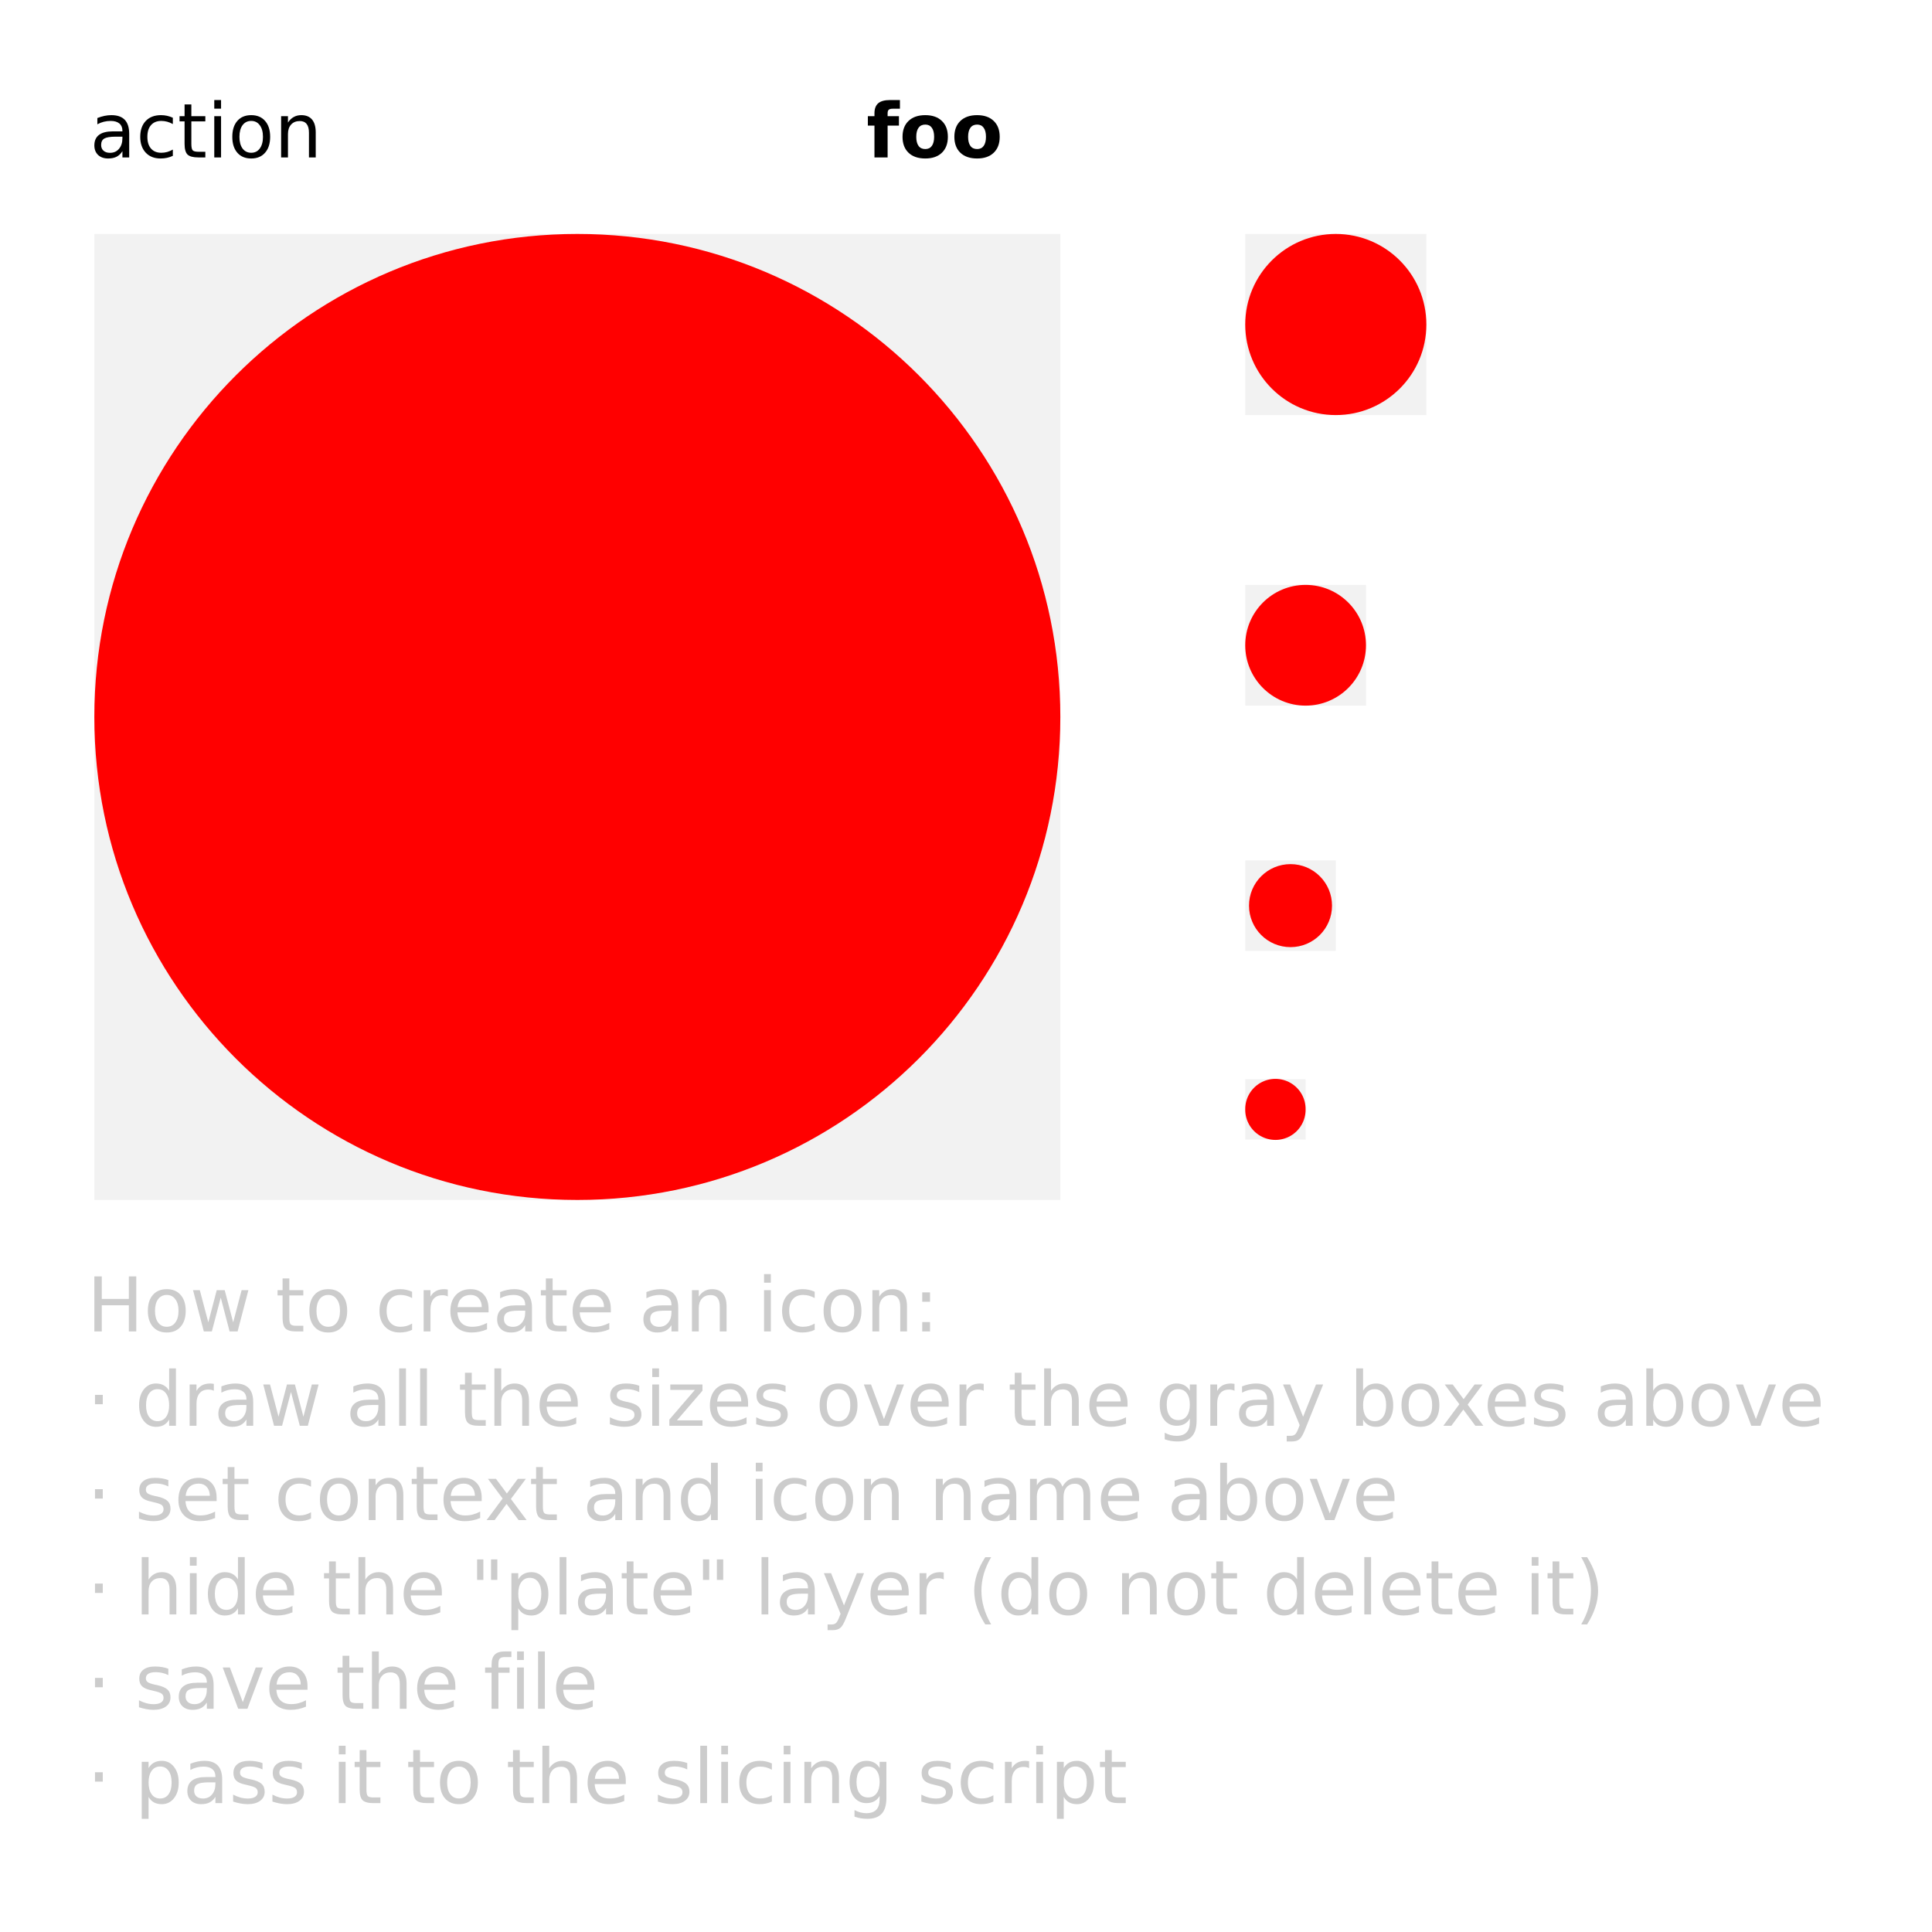
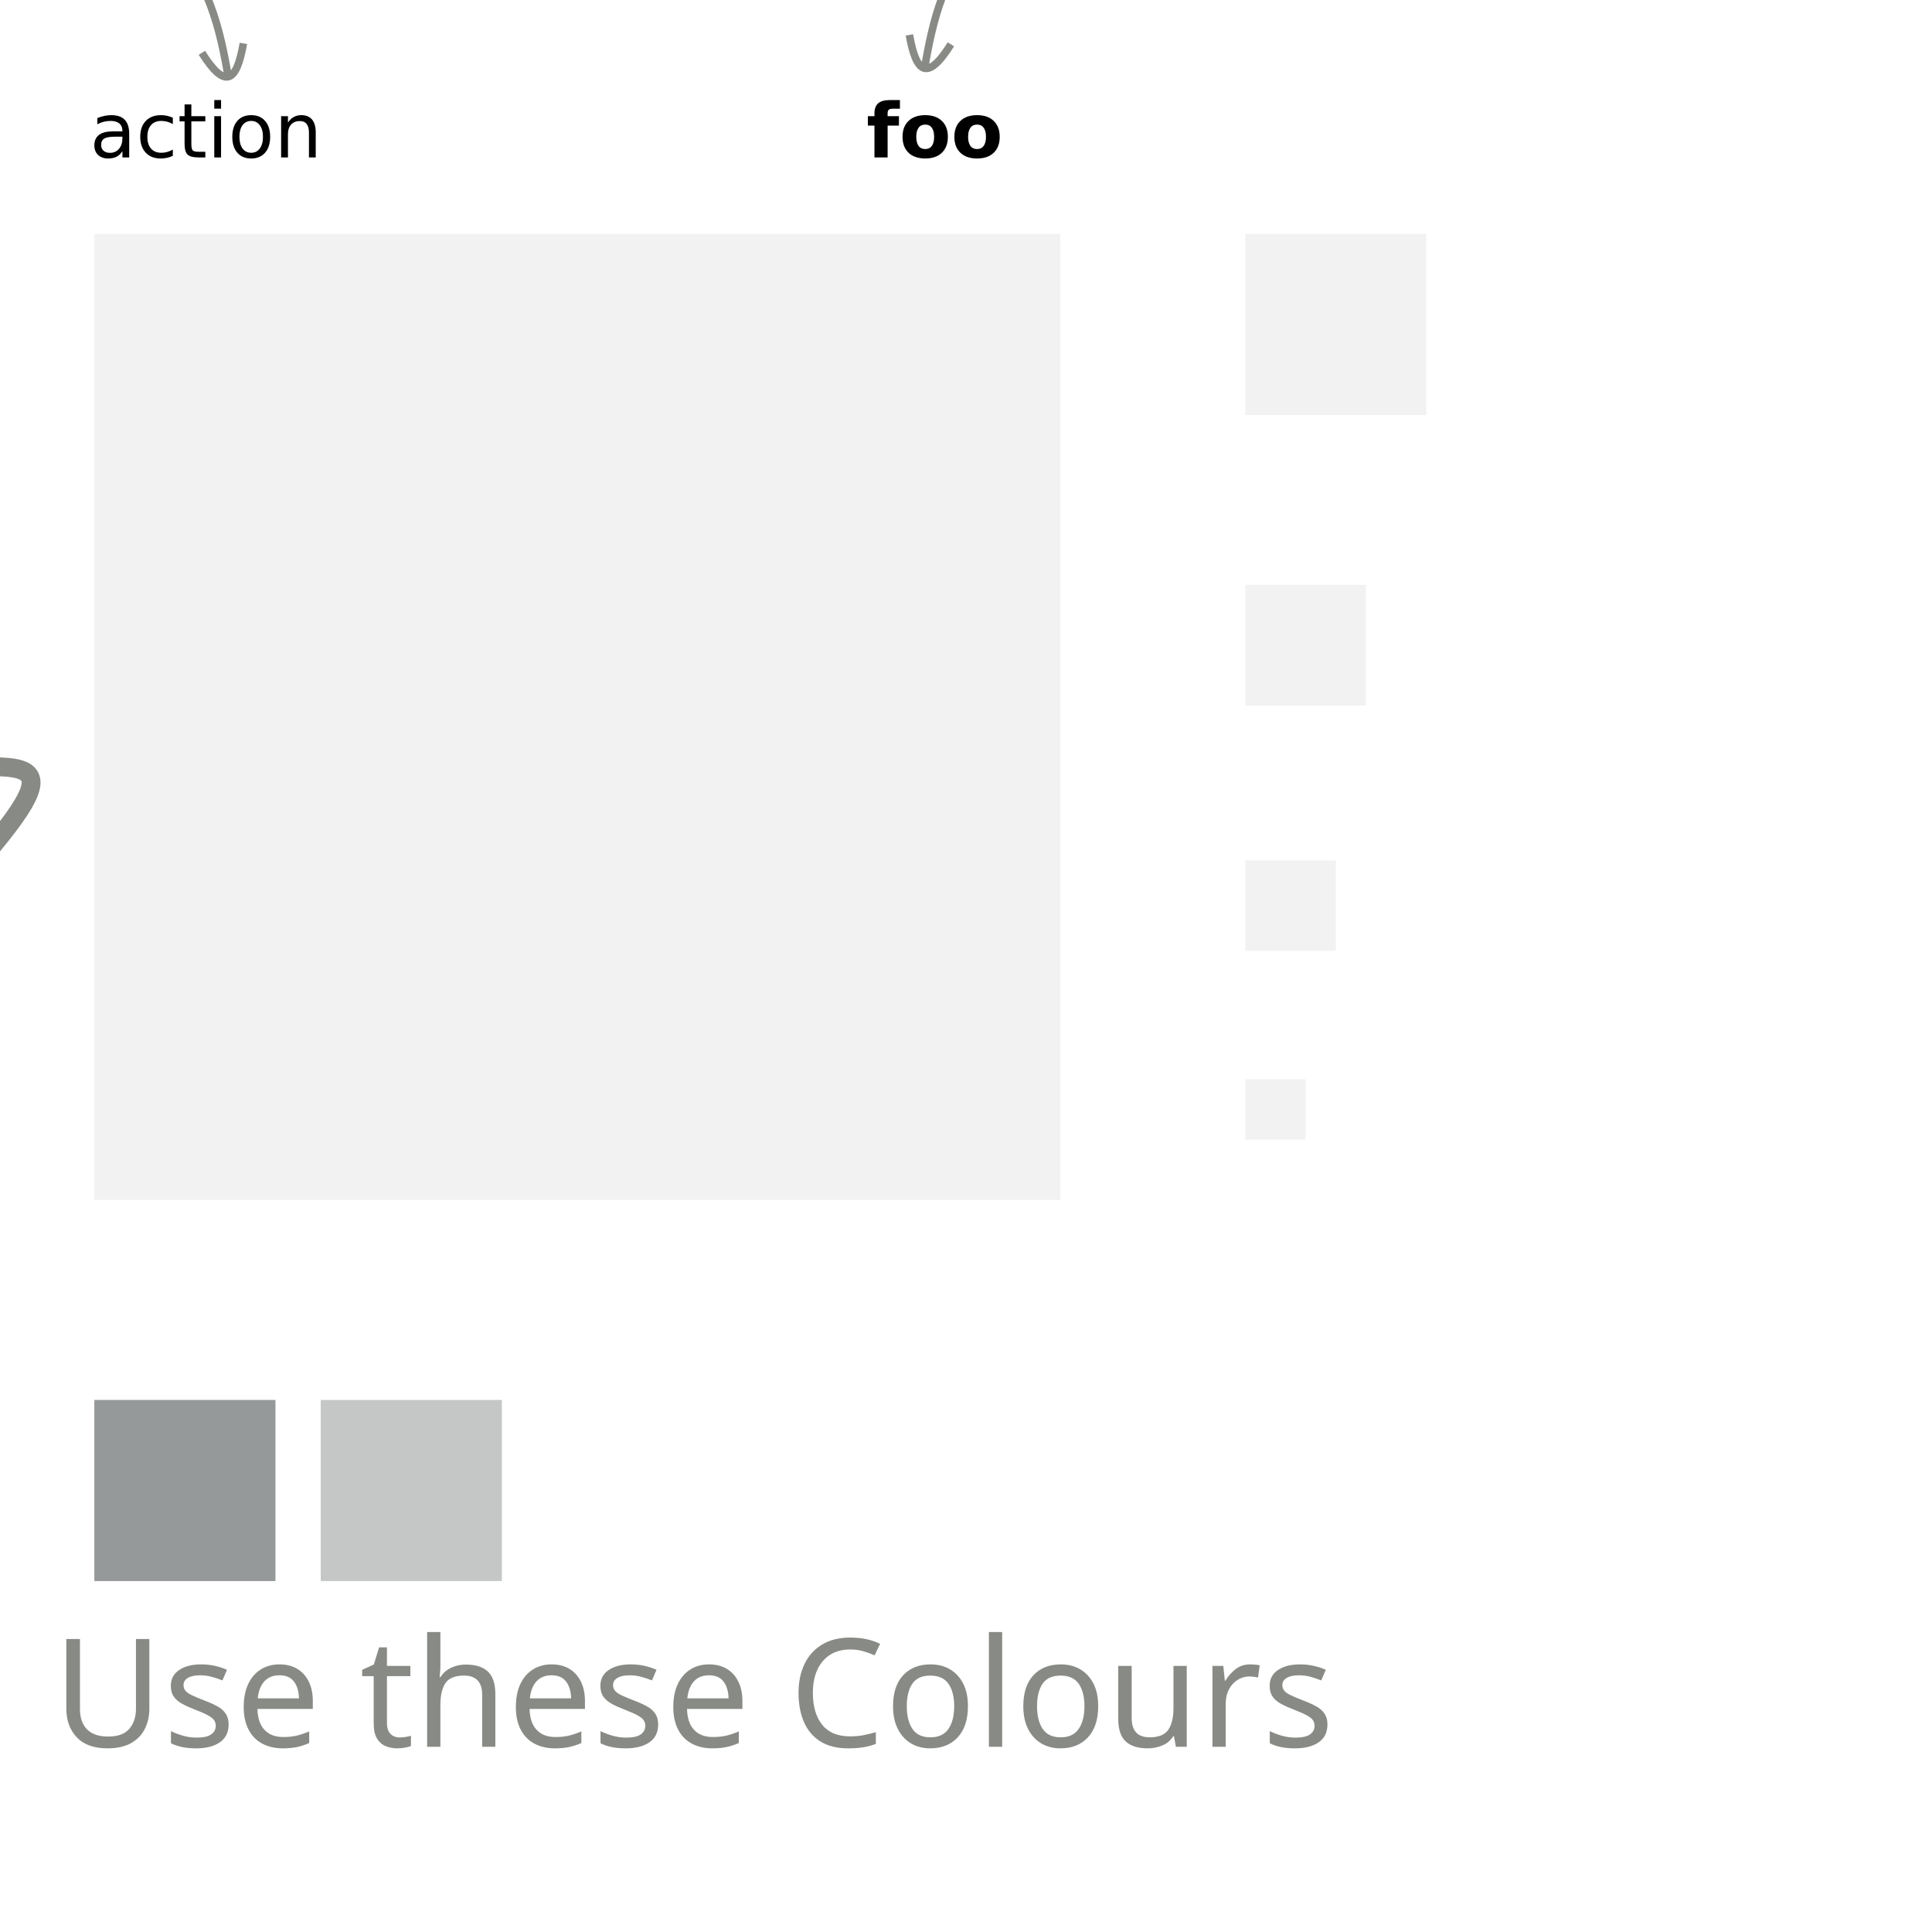
<svg xmlns="http://www.w3.org/2000/svg" width="512" height="512" id="svg2" version="1.0">
  <defs id="defs4">
    </defs>
  <g id="layer1" style="display:inline">
    <g id="layer3" style="display:inline">
      <rect style="opacity:1;fill:#f2f2f2;fill-opacity:1;stroke:none;stroke-width:1;stroke-linecap:round;stroke-linejoin:round;stroke-miterlimit:4;stroke-dasharray:none;stroke-opacity:1;display:inline" id="rect2384" width="256" height="256" x="25" y="62" />
      <rect style="opacity:1;fill:#f2f2f2;fill-opacity:1;stroke:none;stroke-width:1;stroke-linecap:round;stroke-linejoin:round;stroke-miterlimit:4;stroke-dasharray:none;stroke-opacity:1;display:inline" id="rect2388" width="48" height="48" x="330" y="62" />
      <rect style="opacity:1;fill:#f2f2f2;fill-opacity:1;stroke:none;stroke-width:1;stroke-linecap:round;stroke-linejoin:round;stroke-miterlimit:4;stroke-dasharray:none;stroke-opacity:1" id="rect3275" width="32" height="32" x="330" y="155" />
      <rect style="opacity:1;fill:#f2f2f2;fill-opacity:1;stroke:none;stroke-width:1;stroke-linecap:round;stroke-linejoin:round;stroke-miterlimit:4;stroke-dasharray:none;stroke-opacity:1" id="rect3277" width="24" height="24" x="330" y="228" />
      <rect style="opacity:1;fill:#f2f2f2;fill-opacity:1;stroke:none;stroke-width:1;stroke-linecap:round;stroke-linejoin:round;stroke-miterlimit:4;stroke-dasharray:none;stroke-opacity:1;display:inline" id="rect3279" width="22" height="22" x="331" y="229" />
      <rect style="opacity:1;fill:#f2f2f2;fill-opacity:1;stroke:none;stroke-width:1;stroke-linecap:round;stroke-linejoin:round;stroke-miterlimit:4;stroke-dasharray:none;stroke-opacity:1" id="rect3281" width="16" height="16" x="330" y="286" />
      <text xml:space="preserve" style="font-size:20px;font-style:normal;font-weight:normal;fill:#000000;fill-opacity:1;stroke:none;stroke-width:1px;stroke-linecap:butt;stroke-linejoin:miter;stroke-opacity:1;font-family:Bitstream Vera Sans" x="23.799" y="41.717" id="text3283">
        <tspan id="tspan3285" x="23.799" y="41.717">action</tspan>
      </text>
      <text xml:space="preserve" style="font-size:20px;font-style:normal;font-weight:bold;fill:#000000;fill-opacity:1;stroke:none;stroke-width:1px;stroke-linecap:butt;stroke-linejoin:miter;stroke-opacity:1;font-family:Bitstream Vera Sans;-inkscape-font-specification:Bitstream Vera Sans Bold" x="229.619" y="41.717" id="text3287">
        <tspan id="tspan3289" x="229.619" y="41.717">foo</tspan>
      </text>
-       <text xml:space="preserve" style="font-size:20px;font-style:normal;font-weight:normal;fill:#cccccc;fill-opacity:1;stroke:none;stroke-width:1px;stroke-linecap:butt;stroke-linejoin:miter;stroke-opacity:1;font-family:Bitstream Vera Sans;-inkscape-font-specification:Bitstream Vera Sans" x="23.037" y="352.84" id="text3291">
-         <tspan id="tspan3293" x="23.037" y="352.84">How to create an icon:</tspan>
-         <tspan x="23.037" y="377.84" id="tspan3295">· draw all the sizes over the gray boxes above</tspan>
-         <tspan x="23.037" y="402.84" id="tspan3303">· set context and icon name above</tspan>
-         <tspan x="23.037" y="427.84" id="tspan3297">· hide the "plate" layer (do not delete it)</tspan>
-         <tspan x="23.037" y="452.84" id="tspan3299">· save the file</tspan>
-         <tspan x="23.037" y="477.84" id="tspan3301">· pass it to the slicing script</tspan>
+       <path id="path2844" style="fill:none;stroke:#888a85;stroke-width:2;stroke-linecap:butt;stroke-linejoin:miter;stroke-miterlimit:4;stroke-opacity:1;stroke-dasharray:none" d="m 64.5,11.5 c -1.768,10.096 -4.723,12.468 -11,2.5 m -9,-29 c 10.577,7.988 14.007,23.539 16,35.5" />
+       <text xml:space="preserve" style="font-size:40px;font-style:normal;font-weight:normal;fill:#888a85;fill-opacity:1;stroke:none;font-family:Georgia;-inkscape-font-specification:Georgia" x="-92" y="-22.5" id="text3620">
+         <tspan id="tspan3622" x="-92" y="-22.5" style="fill:#888a85;font-family:Gregs Other Hand;-inkscape-font-specification:Gregs Other Hand">icon Context</tspan>
+       </text>
+       <path id="path2844-1" style="fill:none;stroke:#888a85;stroke-width:2;stroke-linecap:butt;stroke-linejoin:miter;stroke-miterlimit:4;stroke-opacity:1;stroke-dasharray:none;display:inline" d="m 241,9.25 c 1.768,10.096 4.723,12.468 11,2.5 m 9,-29 c -10.577,7.988 -14.007,23.539 -16,35.5" />
+       <text xml:space="preserve" style="font-size:40px;font-style:normal;font-weight:normal;fill:#888a85;fill-opacity:1;stroke:none;display:inline;font-family:Georgia;-inkscape-font-specification:Georgia" x="202.21" y="-25.7" id="text3620-7">
+         <tspan id="tspan3622-4" x="202.21" y="-25.7" style="fill:#888a85;font-family:Gregs Other Hand;-inkscape-font-specification:Gregs Other Hand">icon Name</tspan>
+       </text>
+       <path id="path3697" style="fill:none;stroke:#888a85;stroke-width:5;stroke-linecap:butt;stroke-linejoin:miter;stroke-miterlimit:4;stroke-opacity:1;stroke-dasharray:none" d="M -9.949,233.353 C 22.626,196.627 8.619,203.061 -29.529,204.638 m -131.971,11.247 c 46.046,17.213 115.441,6.74 160.006,-4.434" />
+       <text xml:space="preserve" style="font-size:40px;font-style:normal;font-weight:normal;fill:#888a85;fill-opacity:1;stroke:none;display:inline;font-family:Georgia;-inkscape-font-specification:Georgia" x="-297.783" y="236.472" id="text3620-9">
+         <tspan id="tspan3622-48" x="-297.783" y="236.472" style="fill:#888a85;font-family:Gregs Other Hand;-inkscape-font-specification:Gregs Other Hand">Draw in</tspan>
+         <tspan x="-297.783" y="286.472" style="fill:#888a85;font-family:Gregs Other Hand;-inkscape-font-specification:Gregs Other Hand" id="tspan3725">The Gray Boxes</tspan>
+       </text>
+       <rect style="fill:#2e3436;fill-opacity:0.502;stroke:none" id="rect3727" width="48" height="48" x="25" y="371" />
+       <rect style="fill:#2e3436;fill-opacity:0.275;stroke:none;display:inline" id="rect3727-8" width="48" height="48" x="85" y="371" />
+       <text xml:space="preserve" style="font-size:40px;font-style:normal;font-weight:normal;fill:#888a85;fill-opacity:1;stroke:none;display:inline;font-family:Georgia;-inkscape-font-specification:Georgia" x="13.986" y="462.922" id="text3620-9-5">
+         <tspan x="13.986" y="462.922" style="fill:#888a85;font-family:Gregs Other Hand;-inkscape-font-specification:Gregs Other Hand" id="tspan3725-1">Use these Colours</tspan>
      </text>
    </g>
-     <path style="opacity:1;fill:#ff0000;fill-opacity:1;stroke:none;stroke-width:1;stroke-linecap:round;stroke-linejoin:round;stroke-miterlimit:4;stroke-dasharray:none;stroke-opacity:1" id="path3305" d="M 280,190 A 128,128 0 1 1 24,190 A 128,128 0 1 1 280,190 z" transform="translate(1,0)" />
-     <path style="opacity:1;fill:#ff0000;fill-opacity:1;stroke:none;stroke-width:1;stroke-linecap:round;stroke-linejoin:round;stroke-miterlimit:4;stroke-dasharray:none;stroke-opacity:1" id="path3307" d="M 377.772,86.012 A 23.909,23.909 0 1 1 329.954,86.012 A 23.909,23.909 0 1 1 377.772,86.012 z" transform="matrix(1.003804,0,0,1.003804,-1.208884,-0.3395575)" />
-     <path style="opacity:1;fill:#ff0000;fill-opacity:1;stroke:none;stroke-width:1;stroke-linecap:round;stroke-linejoin:round;stroke-miterlimit:4;stroke-dasharray:none;stroke-opacity:1" id="path3309" d="M 361.875,171.125 A 16,16 0 1 1 329.875,171.125 A 16,16 0 1 1 361.875,171.125 z" transform="translate(0.125,-0.125)" />
-     <path style="opacity:1;fill:#ff0000;fill-opacity:1;stroke:none;stroke-width:1;stroke-linecap:round;stroke-linejoin:round;stroke-miterlimit:4;stroke-dasharray:none;stroke-opacity:1" id="path3311" d="M 352.875,240.188 A 11.062,11.062 0 1 1 330.75,240.188 A 11.062,11.062 0 1 1 352.875,240.188 z" transform="matrix(0.9943503,0,0,0.9943503,2.118644,1.169491)" />
-     <path style="opacity:1;fill:#ff0000;fill-opacity:1;stroke:none;stroke-width:1;stroke-linecap:round;stroke-linejoin:round;stroke-miterlimit:4;stroke-dasharray:none;stroke-opacity:1" id="path3313" d="M 345.875,294.062 A 7.938,7.938 0 1 1 330,294.062 A 7.938,7.938 0 1 1 345.875,294.062 z" transform="matrix(1.007874,0,0,1.007874,-2.598425,-2.377953)" />
  </g>
</svg>
